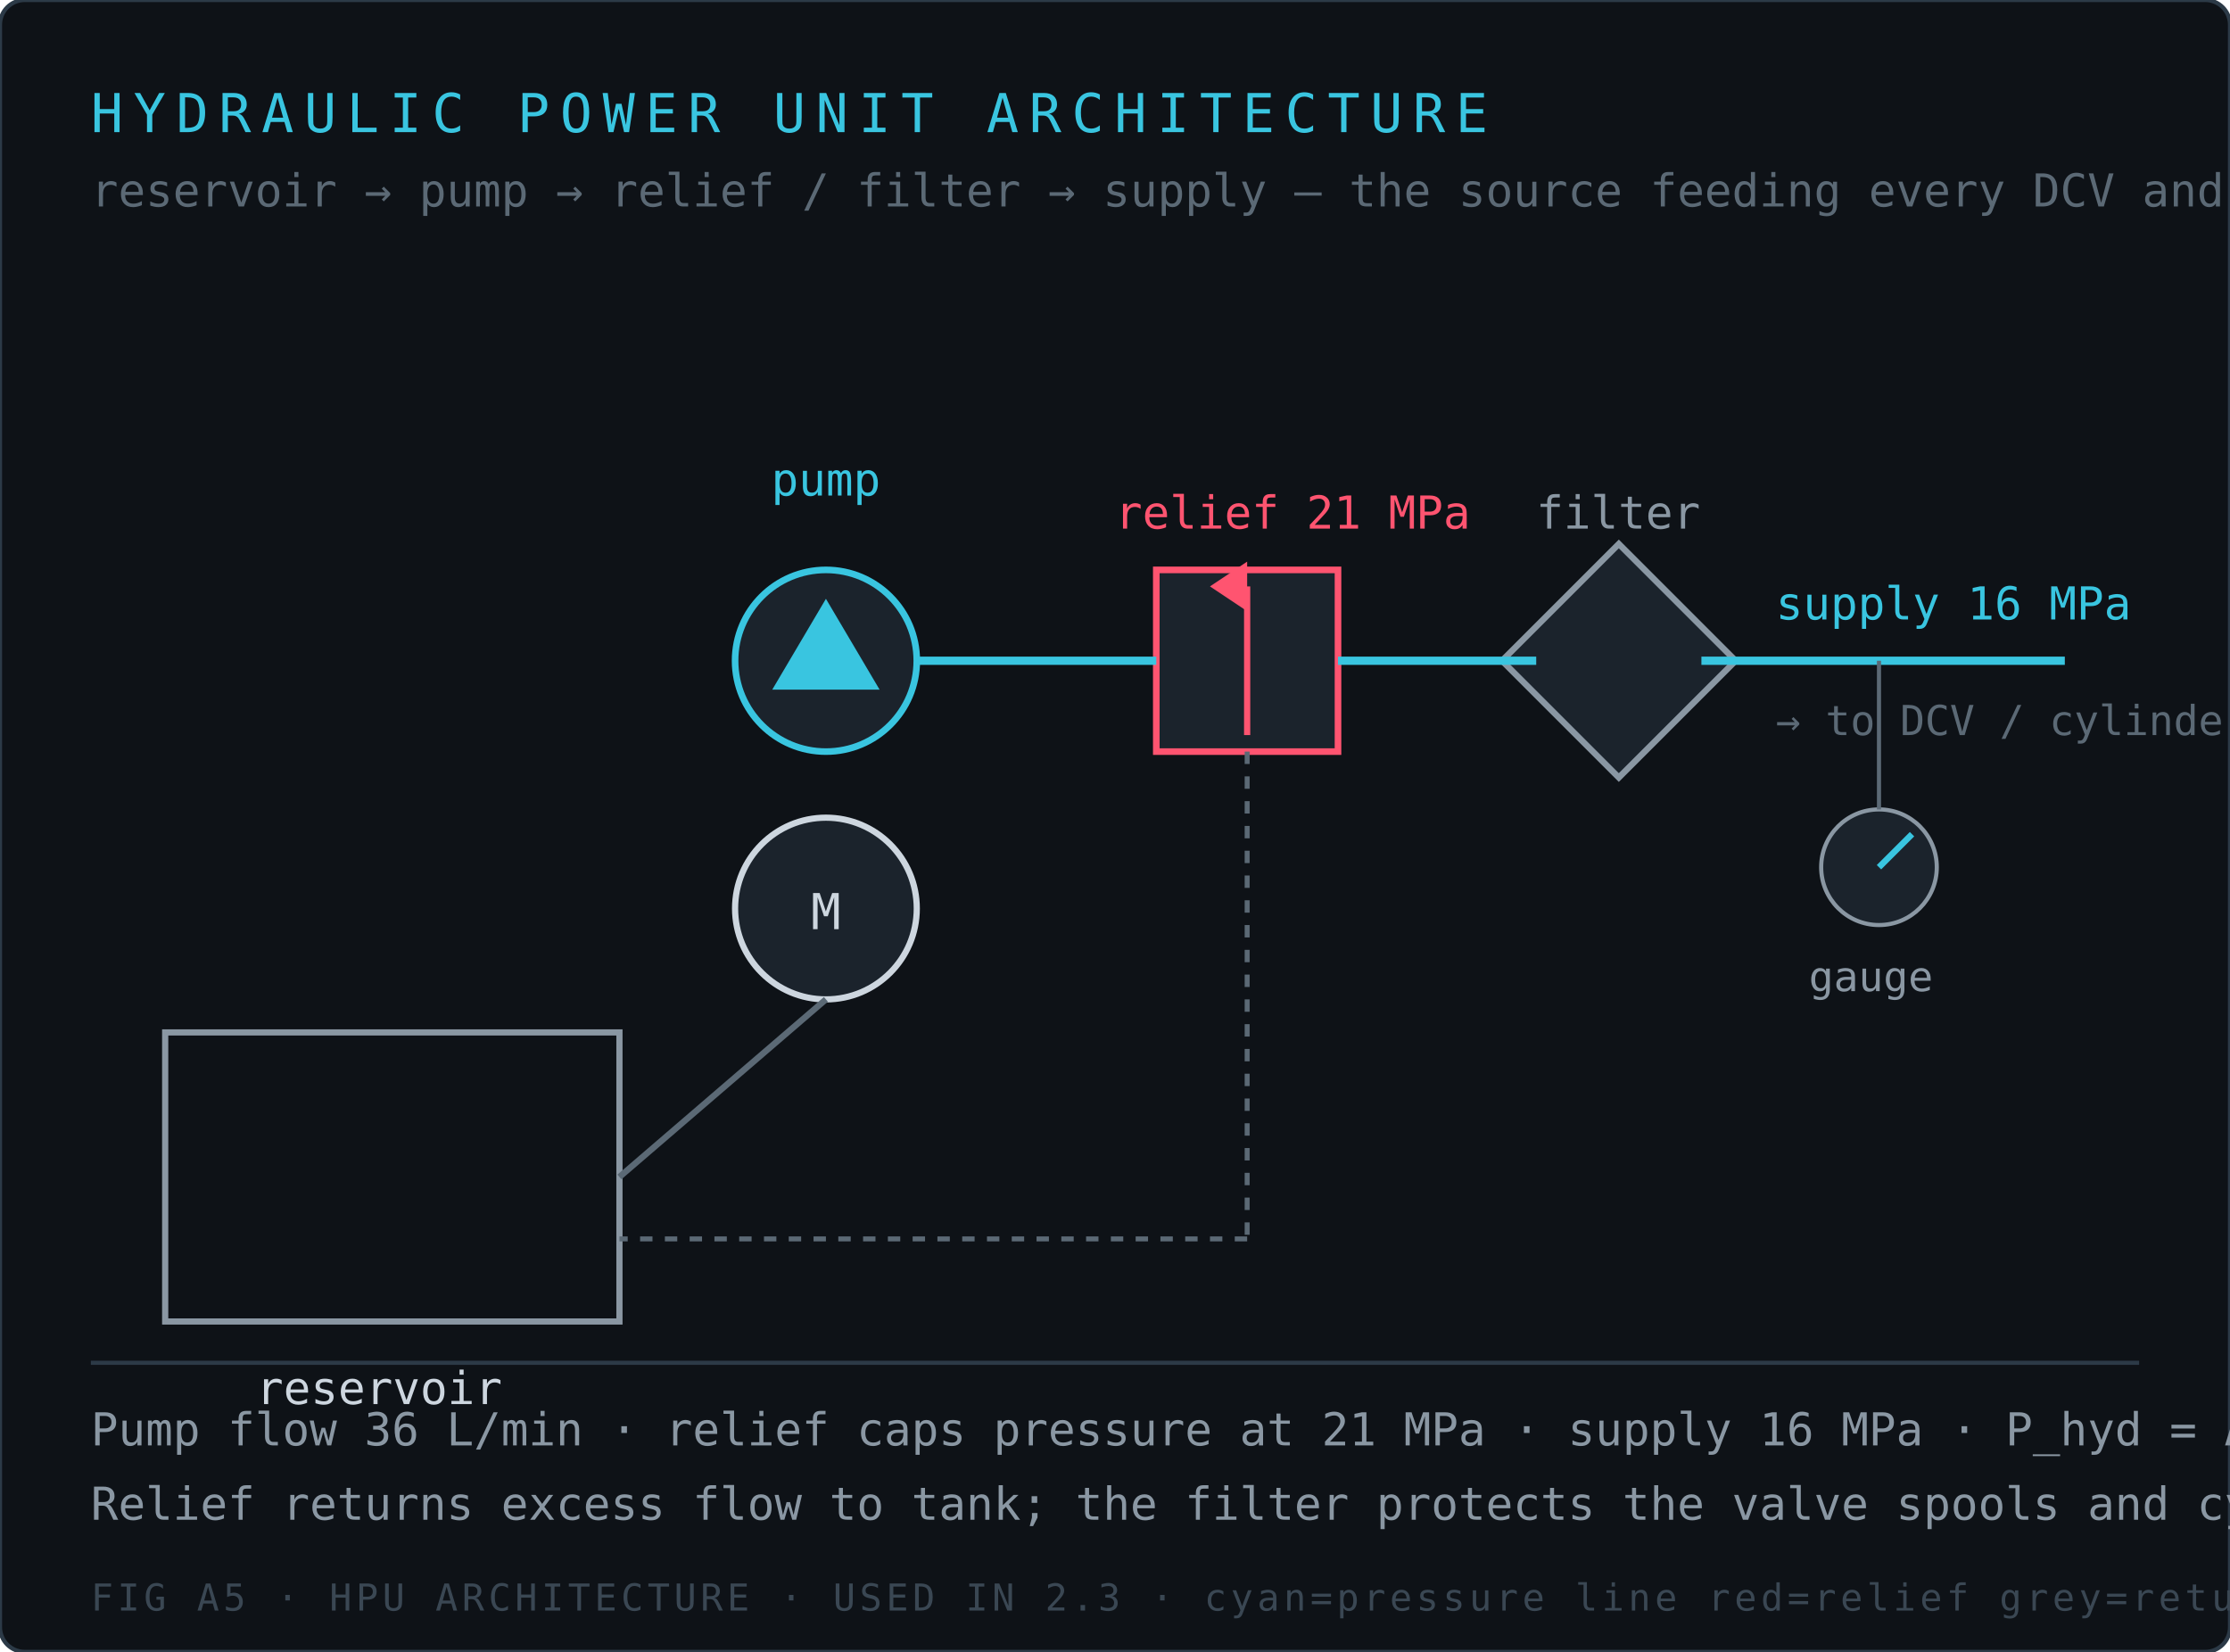
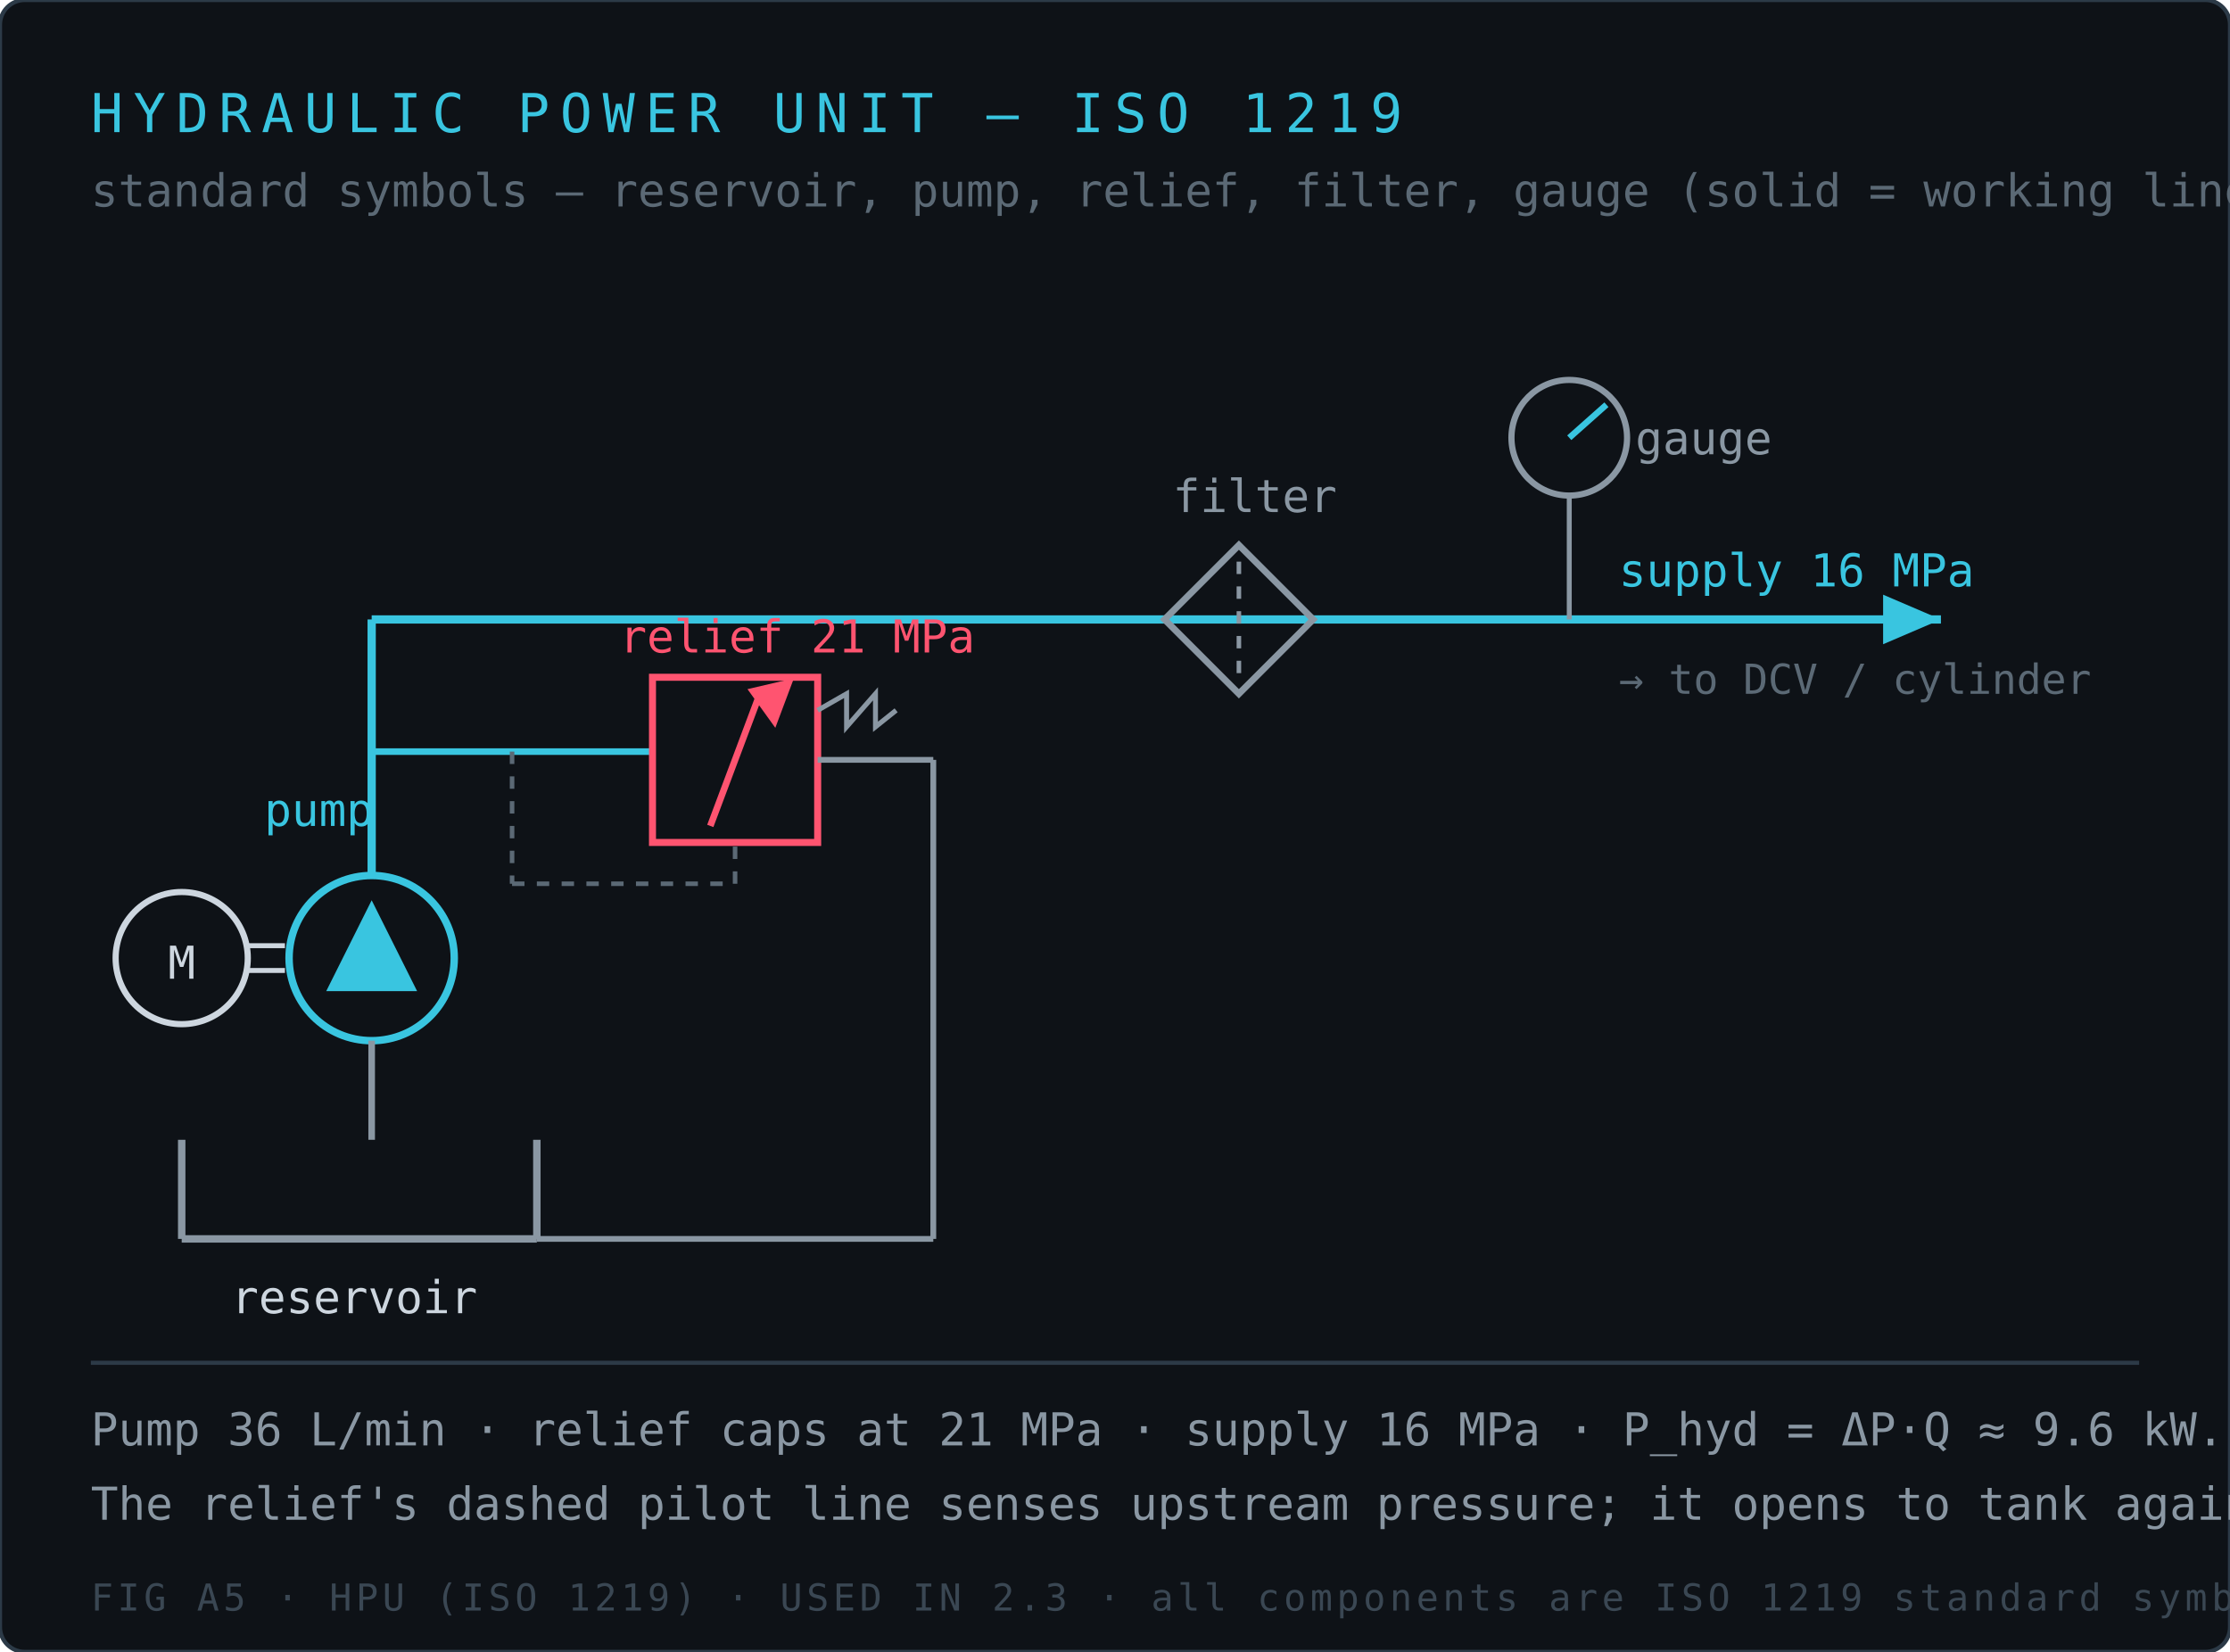
<svg xmlns="http://www.w3.org/2000/svg" viewBox="0 0 540 400" font-family="ui-monospace, 'SF Mono', Menlo, Consolas, monospace">
  <rect width="540" height="400" rx="6" fill="#0e1217" stroke="#2c3a47" />
-   <text x="22" y="32" fill="#39c5e0" font-size="13" letter-spacing="2.5">HYDRAULIC POWER UNIT  ARCHITECTURE</text>
-   <text x="22" y="50" fill="#5b6975" font-size="11">reservoir → pump → relief / filter → supply — the source feeding every DCV and cylinder</text>
-   <rect x="40" y="250" width="110" height="70" fill="none" stroke="#8a97a3" stroke-width="1.5" />
-   <text x="62" y="340" fill="#cdd6df" font-size="11">reservoir</text>
-   <circle cx="200" cy="220" r="22" fill="#1b232c" stroke="#cdd6df" stroke-width="1.5" />
-   <text x="200" y="225" fill="#cdd6df" font-size="12" text-anchor="middle">M</text>
-   <circle cx="200" cy="160" r="22" fill="#1b232c" stroke="#39c5e0" stroke-width="1.6" />
-   <path d="M 200 145 L 213 167 L 187 167 Z" fill="#39c5e0" />
-   <text x="200" y="120" fill="#39c5e0" font-size="11" text-anchor="middle">pump</text>
-   <line x1="150" y1="285" x2="200" y2="242" stroke="#5b6975" stroke-width="1.5" />
-   <rect x="280" y="138" width="44" height="44" fill="#1b232c" stroke="#ff5470" stroke-width="1.6" />
-   <path d="M 302 178 L 302 142" stroke="#ff5470" stroke-width="1.5" marker-end="url(#a)" />
-   <text x="270" y="128" fill="#ff5470" font-size="11">relief 21 MPa</text>
-   <line x1="302" y1="182" x2="302" y2="300" stroke="#5b6975" stroke-width="1.2" stroke-dasharray="3 3" />
-   <line x1="302" y1="300" x2="150" y2="300" stroke="#5b6975" stroke-width="1.2" stroke-dasharray="3 3" />
-   <rect x="372" y="140" width="40" height="40" fill="#1b232c" stroke="#8a97a3" stroke-width="1.5" transform="rotate(45 392 160)" />
-   <text x="372" y="128" fill="#8a97a3" font-size="11">filter</text>
-   <line x1="222" y1="160" x2="280" y2="160" stroke="#39c5e0" stroke-width="2" />
-   <line x1="324" y1="160" x2="372" y2="160" stroke="#39c5e0" stroke-width="2" />
-   <line x1="412" y1="160" x2="500" y2="160" stroke="#39c5e0" stroke-width="2" />
-   <path d="M 490 160 L 490 160" />
-   <text x="430" y="150" fill="#39c5e0" font-size="11">supply 16 MPa</text>
-   <text x="430" y="178" fill="#5b6975" font-size="10">→ to DCV / cylinder</text>
-   <circle cx="455" cy="210" r="14" fill="#1b232c" stroke="#8a97a3" />
-   <line x1="455" y1="210" x2="463" y2="202" stroke="#39c5e0" stroke-width="1.5" />
-   <line x1="455" y1="196" x2="455" y2="160" stroke="#5b6975" stroke-width="1" />
-   <text x="438" y="240" fill="#8a97a3" font-size="10">gauge</text>
+   <text x="22" y="32" fill="#39c5e0" font-size="13" letter-spacing="2.5">HYDRAULIC POWER UNIT — ISO 1219</text>
+   <text x="22" y="50" fill="#5b6975" font-size="11">standard symbols — reservoir, pump, relief, filter, gauge (solid = working line, dashed = pilot)</text>
  <defs>
-     <marker id="a" markerWidth="8" markerHeight="8" refX="4" refY="6" orient="auto">
+     <marker id="sup" markerWidth="10" markerHeight="10" refX="7" refY="3" orient="auto">
+       <path d="M0,0 L7,3 L0,6 Z" fill="#39c5e0" />
+     </marker>
+   </defs>
+   <path d="M 44 300 L 44 276 M 44 300 L 130 300 M 130 300 L 130 276" fill="none" stroke="#8a97a3" stroke-width="1.8" />
+   <text x="56" y="318" fill="#cdd6df" font-size="11">reservoir</text>
+   <circle cx="44" cy="232" r="16" fill="none" stroke="#cdd6df" stroke-width="1.5" />
+   <text x="44" y="237" fill="#cdd6df" font-size="11" text-anchor="middle">M</text>
+   <line x1="60" y1="229" x2="69" y2="229" stroke="#cdd6df" stroke-width="1.2" />
+   <line x1="60" y1="235" x2="69" y2="235" stroke="#cdd6df" stroke-width="1.2" />
+   <circle cx="90" cy="232" r="20" fill="none" stroke="#39c5e0" stroke-width="1.8" />
+   <path d="M 90 218 L 101 240 L 79 240 Z" fill="#39c5e0" />
+   <text x="64" y="200" fill="#39c5e0" font-size="11">pump</text>
+   <line x1="90" y1="276" x2="90" y2="252" stroke="#8a97a3" stroke-width="1.6" />
+   <line x1="90" y1="212" x2="90" y2="150" stroke="#39c5e0" stroke-width="2" />
+   <line x1="90" y1="150" x2="470" y2="150" stroke="#39c5e0" stroke-width="2" marker-end="url(#sup)" />
+   <line x1="90" y1="182" x2="158" y2="182" stroke="#39c5e0" stroke-width="1.6" />
+   <rect x="158" y="164" width="40" height="40" fill="none" stroke="#ff5470" stroke-width="1.7" />
+   <line x1="172" y1="200" x2="184" y2="168" stroke="#ff5470" stroke-width="1.6" marker-end="url(#rl)" />
+   <path d="M198 172 l7 -4 l0 8 l7 -8 l0 8 l5 -4" fill="none" stroke="#8a97a3" stroke-width="1.2" />
+   <line x1="124" y1="182" x2="124" y2="214" stroke="#5b6975" stroke-width="1.1" stroke-dasharray="3 3" />
+   <line x1="124" y1="214" x2="178" y2="214" stroke="#5b6975" stroke-width="1.1" stroke-dasharray="3 3" />
+   <line x1="178" y1="214" x2="178" y2="204" stroke="#5b6975" stroke-width="1.1" stroke-dasharray="3 3" />
+   <text x="150" y="158" fill="#ff5470" font-size="11">relief 21 MPa</text>
+   <line x1="198" y1="184" x2="226" y2="184" stroke="#8a97a3" stroke-width="1.4" />
+   <line x1="226" y1="184" x2="226" y2="300" stroke="#8a97a3" stroke-width="1.4" />
+   <line x1="226" y1="300" x2="130" y2="300" stroke="#8a97a3" stroke-width="1.4" />
+   <defs>
+     <marker id="rl" markerWidth="8" markerHeight="8" refX="4" refY="2" orient="auto">
      <path d="M0,6 L4,0 L8,6 Z" fill="#ff5470" />
    </marker>
  </defs>
+   <path d="M 300 132 L 318 150 L 300 168 L 282 150 Z" fill="none" stroke="#8a97a3" stroke-width="1.6" />
+   <line x1="300" y1="136" x2="300" y2="164" stroke="#8a97a3" stroke-width="1.1" stroke-dasharray="3 3" />
+   <text x="284" y="124" fill="#8a97a3" font-size="11">filter</text>
+   <line x1="380" y1="150" x2="380" y2="120" stroke="#8a97a3" stroke-width="1.2" />
+   <circle cx="380" cy="106" r="14" fill="none" stroke="#8a97a3" stroke-width="1.5" />
+   <line x1="380" y1="106" x2="389" y2="98" stroke="#39c5e0" stroke-width="1.5" />
+   <text x="396" y="110" fill="#8a97a3" font-size="11">gauge</text>
+   <text x="392" y="142" fill="#39c5e0" font-size="11">supply 16 MPa</text>
+   <text x="392" y="168" fill="#5b6975" font-size="10">→ to DCV / cylinder</text>
  <line x1="22" y1="330" x2="518" y2="330" stroke="#2c3a47" stroke-width="1" />
-   <text x="22" y="350" fill="#8a97a3" font-size="11">Pump flow 36 L/min · relief caps pressure at 21 MPa · supply 16 MPa · P_hyd = ΔP · Q ≈ 9.6 kW</text>
-   <text x="22" y="368" fill="#8a97a3" font-size="11">Relief returns excess flow to tank; the filter protects the valve spools and cylinder seals.</text>
-   <text x="22" y="390" fill="#3a4753" font-size="9" letter-spacing="1">FIG A5 · HPU ARCHITECTURE · USED IN 2.3 · cyan=pressure line red=relief grey=return</text>
+   <text x="22" y="350" fill="#8a97a3" font-size="11">Pump 36 L/min · relief caps at 21 MPa · supply 16 MPa · P_hyd = ΔP·Q ≈ 9.6 kW.</text>
+   <text x="22" y="368" fill="#8a97a3" font-size="11">The relief's dashed pilot line senses upstream pressure; it opens to tank against its spring.</text>
+   <text x="22" y="390" fill="#3a4753" font-size="9" letter-spacing="1">FIG A5 · HPU (ISO 1219) · USED IN 2.3 · all components are ISO 1219 standard symbols</text>
</svg>
